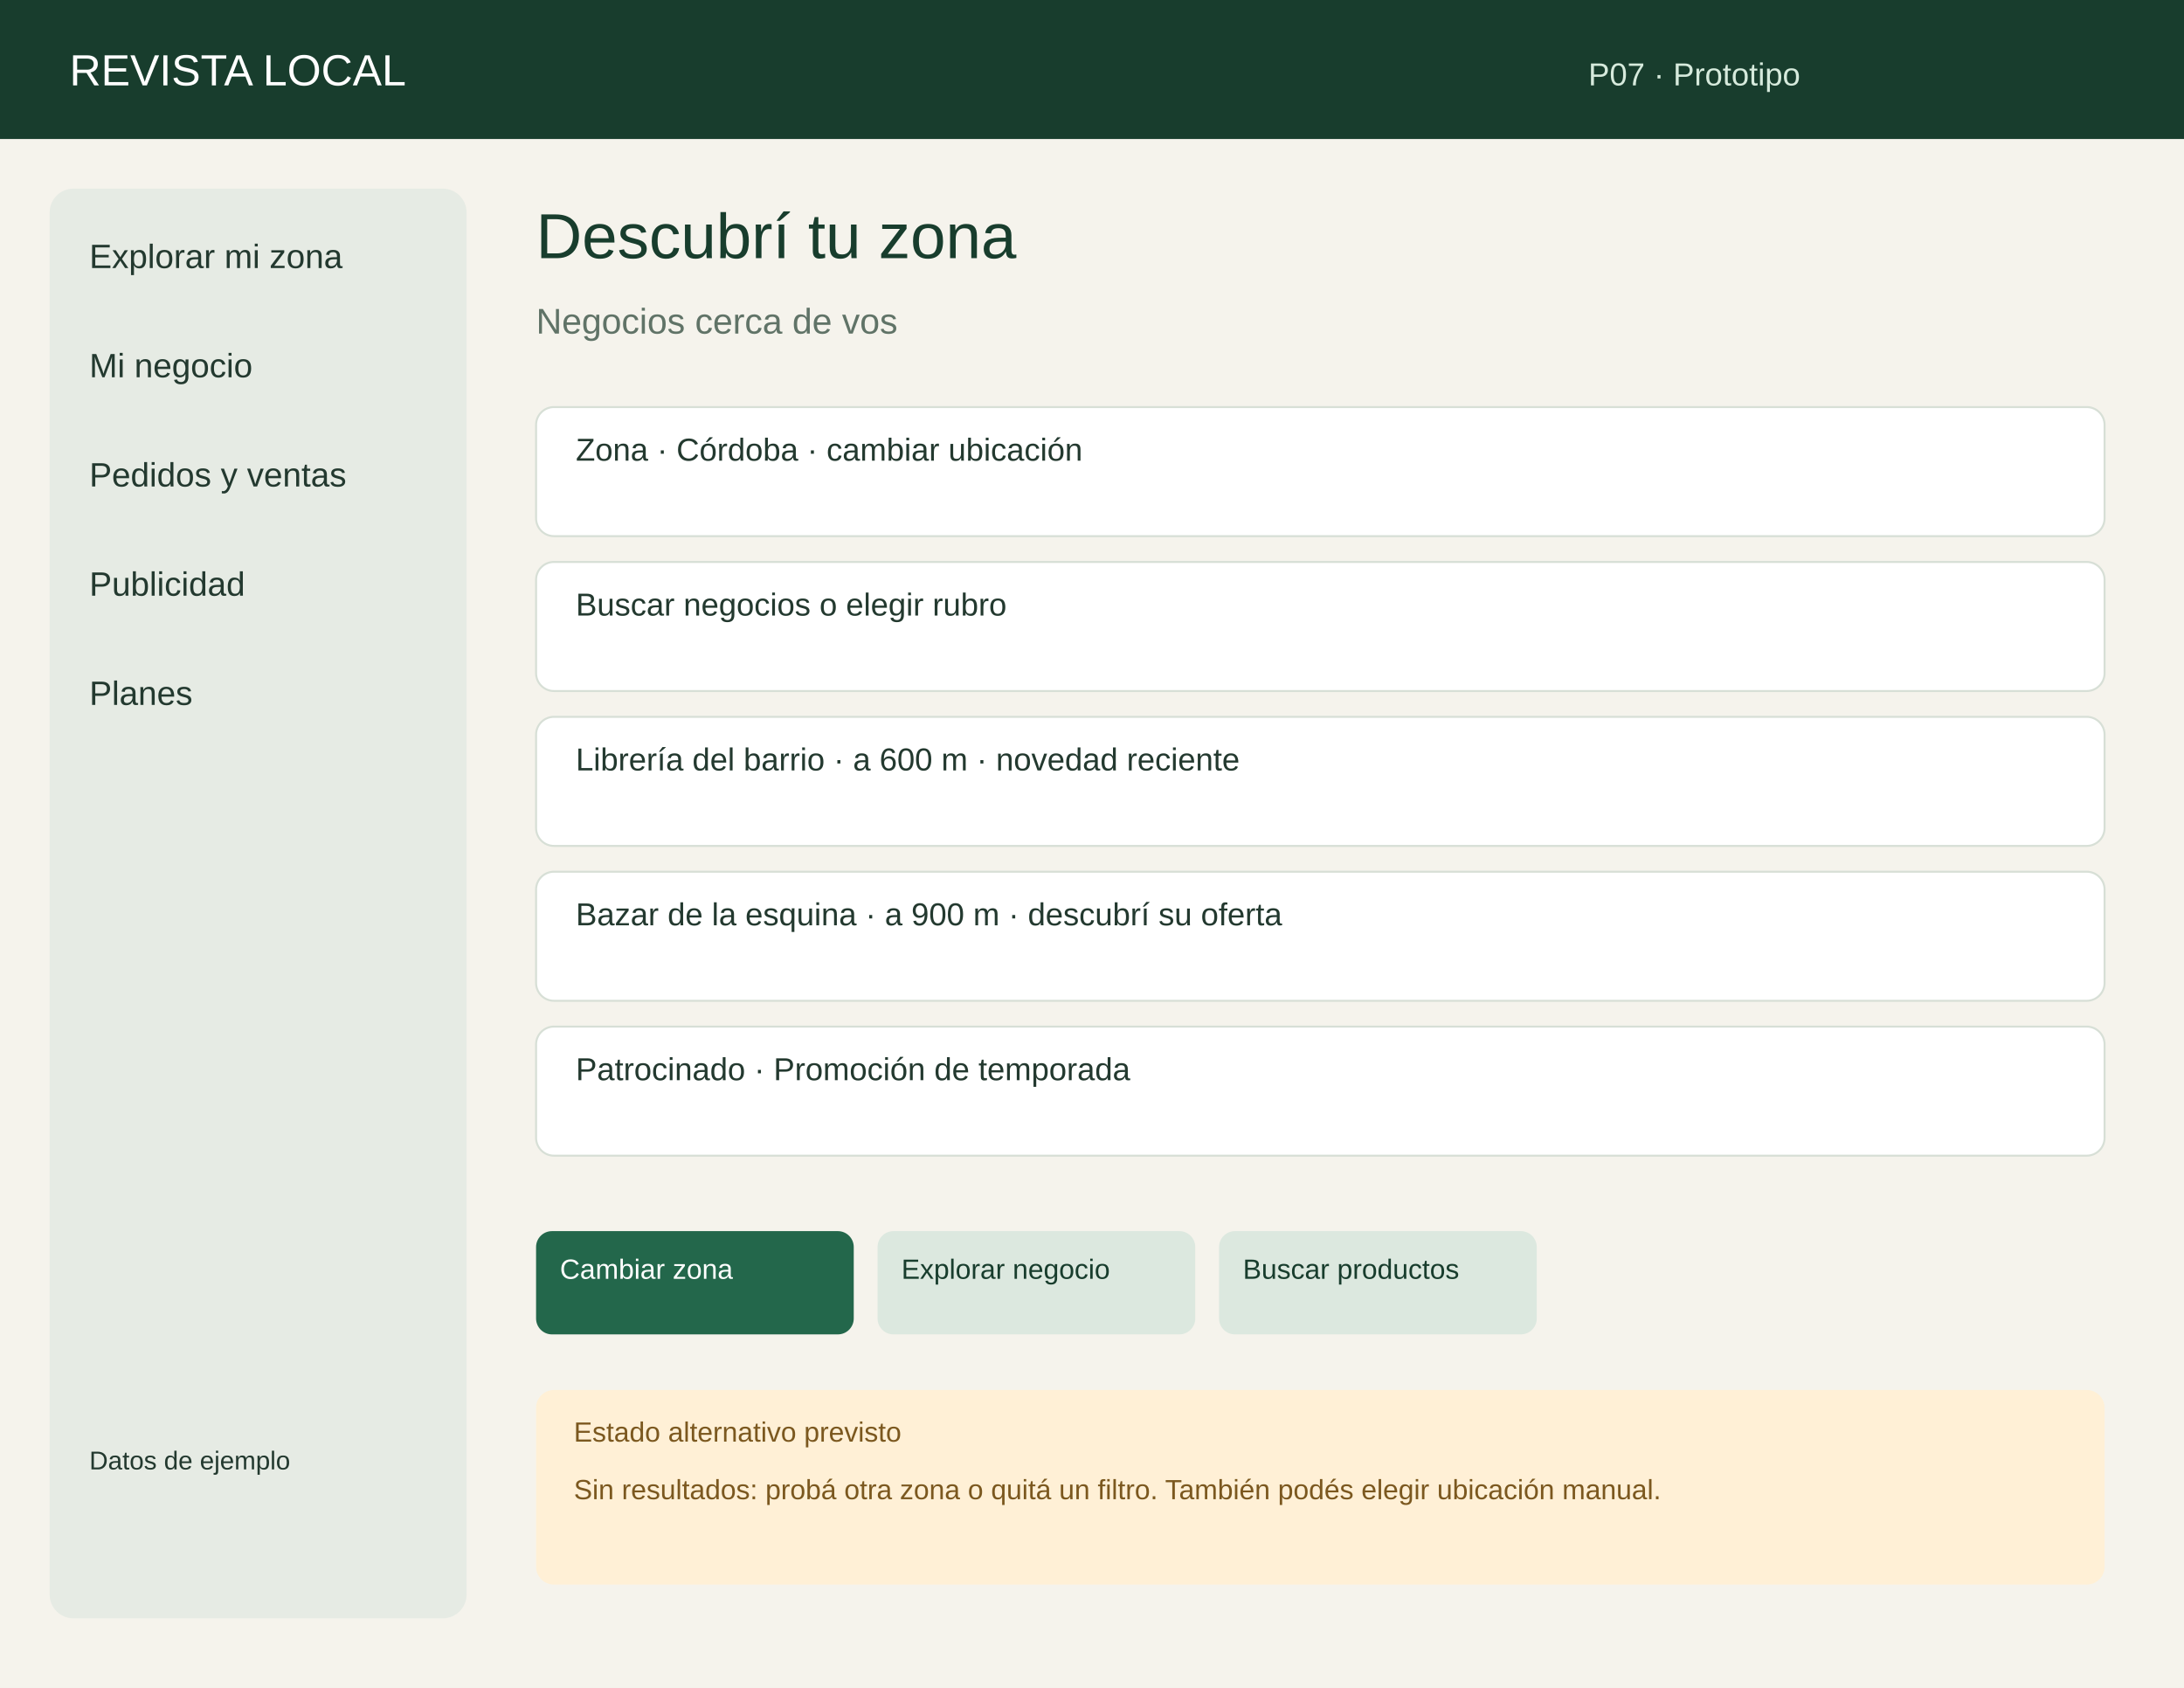
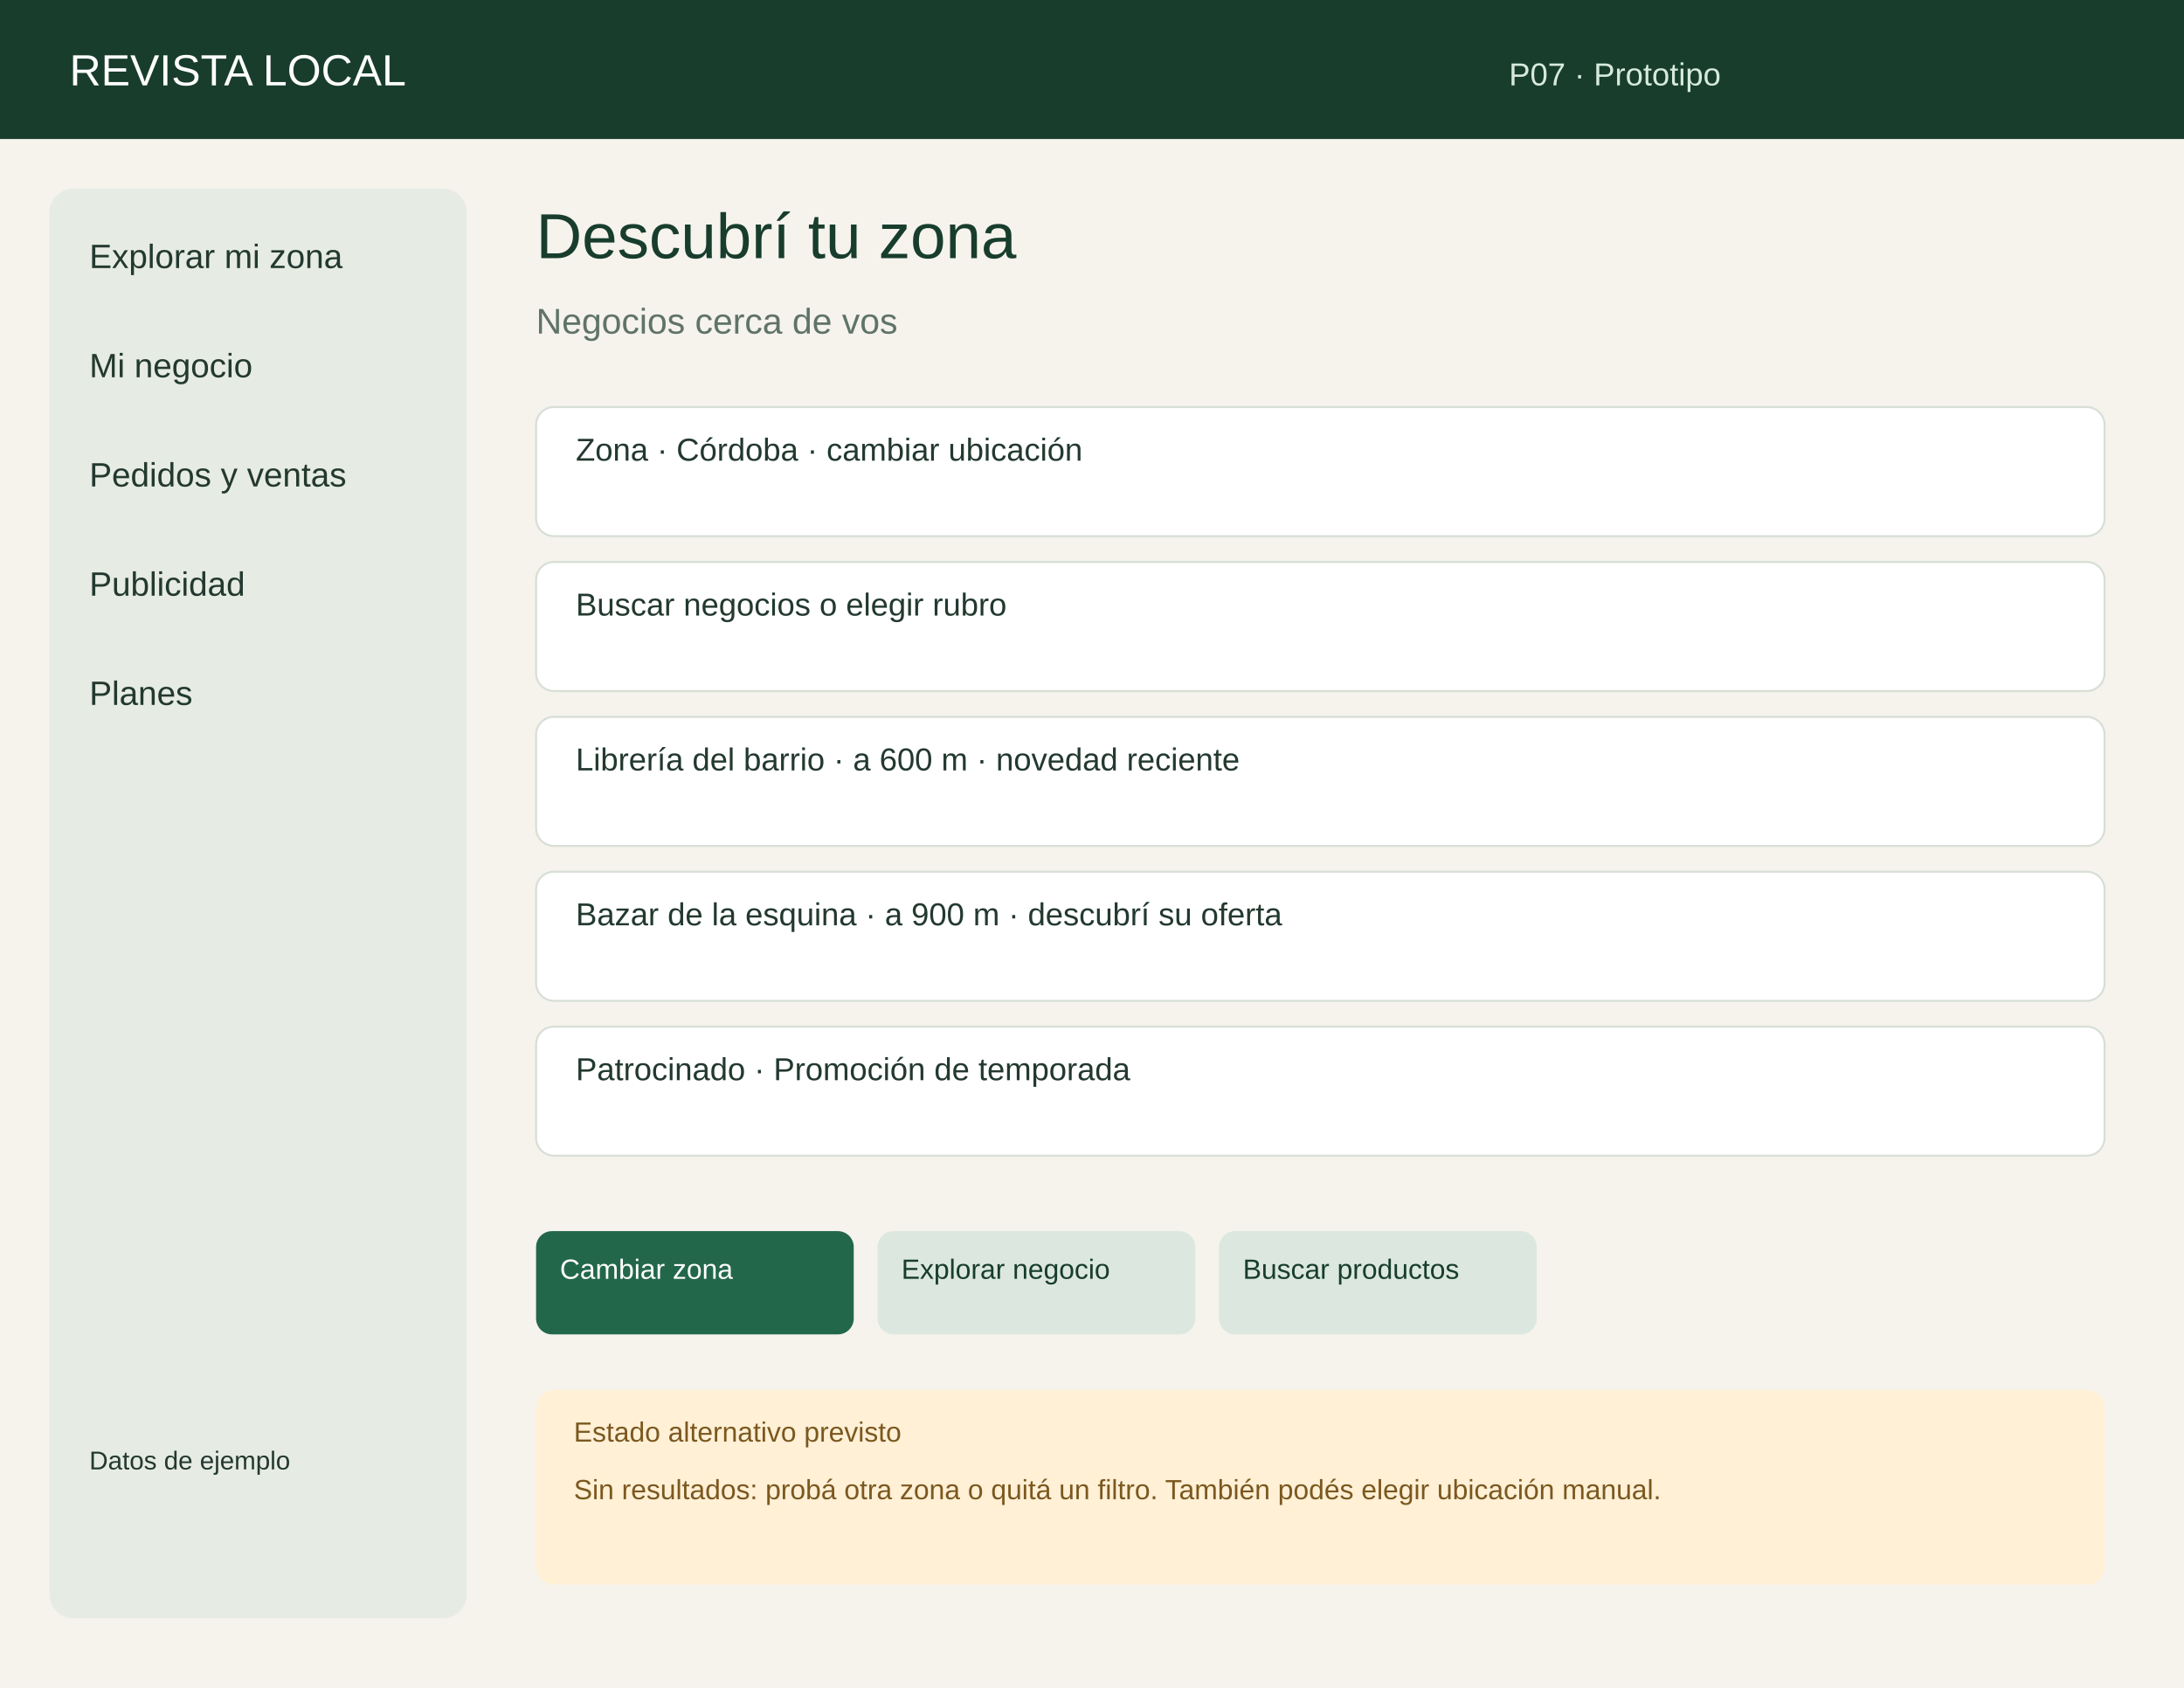
<svg xmlns="http://www.w3.org/2000/svg" width="1100" height="850" viewBox="0 0 1100 850">
  <rect width="1100" height="850" fill="#f5f3ec" />
  <rect x="0" y="0" width="1100" height="70" fill="#183d2d" />
  <text x="35" y="43" font-family="Arial" font-size="22" fill="#ffffff">
    <tspan x="35" dy="0">REVISTA LOCAL</tspan>
  </text>
-   <text x="800" y="43" font-family="Arial" font-size="16" fill="#d6eadc">
-     <tspan x="800" dy="0">P07 · Prototipo</tspan>
+   <text x="760" y="43" font-family="Arial" font-size="16" fill="#d6eadc">
+     <tspan x="760" dy="0">P07 · Prototipo</tspan>
  </text>
  <rect x="25" y="95" width="210" height="720" rx="12" fill="#e6ebe4" />
  <text x="45" y="135" font-family="Arial" font-size="17" fill="#23392f">
    <tspan x="45" dy="0">Explorar mi zona</tspan>
  </text>
  <text x="45" y="190" font-family="Arial" font-size="17" fill="#23392f">
    <tspan x="45" dy="0">Mi negocio</tspan>
  </text>
  <text x="45" y="245" font-family="Arial" font-size="17" fill="#23392f">
    <tspan x="45" dy="0">Pedidos y ventas</tspan>
  </text>
  <text x="45" y="300" font-family="Arial" font-size="17" fill="#23392f">
    <tspan x="45" dy="0">Publicidad</tspan>
  </text>
  <text x="45" y="355" font-family="Arial" font-size="17" fill="#23392f">
    <tspan x="45" dy="0">Planes</tspan>
  </text>
  <text x="45" y="740" font-family="Arial" font-size="13" fill="#23392f">
    <tspan x="45" dy="0">Datos de ejemplo</tspan>
  </text>
  <text x="270" y="130" font-family="Arial" font-size="32" fill="#183d2d">
    <tspan x="270" dy="0">Descubrí tu zona</tspan>
  </text>
  <text x="270" y="168" font-family="Arial" font-size="18" fill="#607367">
    <tspan x="270" dy="0">Negocios cerca de vos</tspan>
  </text>
  <rect x="270" y="205" width="790" height="65" rx="9" fill="white" stroke="#d7dfd6" />
  <text x="290" y="232" font-family="Arial" font-size="16" fill="#23392f">
    <tspan x="290" dy="0">Zona · Córdoba · cambiar ubicación</tspan>
  </text>
  <rect x="270" y="283" width="790" height="65" rx="9" fill="white" stroke="#d7dfd6" />
  <text x="290" y="310" font-family="Arial" font-size="16" fill="#23392f">
    <tspan x="290" dy="0">Buscar negocios o elegir rubro</tspan>
  </text>
  <rect x="270" y="361" width="790" height="65" rx="9" fill="white" stroke="#d7dfd6" />
  <text x="290" y="388" font-family="Arial" font-size="16" fill="#23392f">
    <tspan x="290" dy="0">Librería del barrio · a 600 m · novedad reciente</tspan>
  </text>
  <rect x="270" y="439" width="790" height="65" rx="9" fill="white" stroke="#d7dfd6" />
  <text x="290" y="466" font-family="Arial" font-size="16" fill="#23392f">
    <tspan x="290" dy="0">Bazar de la esquina · a 900 m · descubrí su oferta</tspan>
  </text>
  <rect x="270" y="517" width="790" height="65" rx="9" fill="white" stroke="#d7dfd6" />
  <text x="290" y="544" font-family="Arial" font-size="16" fill="#23392f">
    <tspan x="290" dy="0">Patrocinado · Promoción de temporada</tspan>
  </text>
  <a href="index.html#P07">
    <rect x="270" y="620" width="160" height="52" rx="8" fill="#23674b" />
    <text x="282" y="644" font-family="Arial" font-size="14" fill="white">
      <tspan x="282" dy="0">Cambiar zona</tspan>
    </text>
  </a>
  <a href="index.html#P09">
    <rect x="442" y="620" width="160" height="52" rx="8" fill="#dce8df" />
    <text x="454" y="644" font-family="Arial" font-size="14" fill="#183d2d">
      <tspan x="454" dy="0">Explorar negocio</tspan>
    </text>
  </a>
  <a href="index.html#P08">
    <rect x="614" y="620" width="160" height="52" rx="8" fill="#dce8df" />
    <text x="626" y="644" font-family="Arial" font-size="14" fill="#183d2d">
      <tspan x="626" dy="0">Buscar productos</tspan>
    </text>
  </a>
  <rect x="270" y="700" width="790" height="98" rx="9" fill="#fff0d6" />
  <text x="289" y="726" font-family="Arial" font-size="14" fill="#7b581f">
    <tspan x="289" dy="0">Estado alternativo previsto</tspan>
  </text>
  <text x="289" y="755" font-family="Arial" font-size="14" fill="#7b581f">
    <tspan x="289" dy="0">Sin resultados: probá otra zona o quitá un filtro. También podés elegir ubicación manual.</tspan>
  </text>
</svg>
